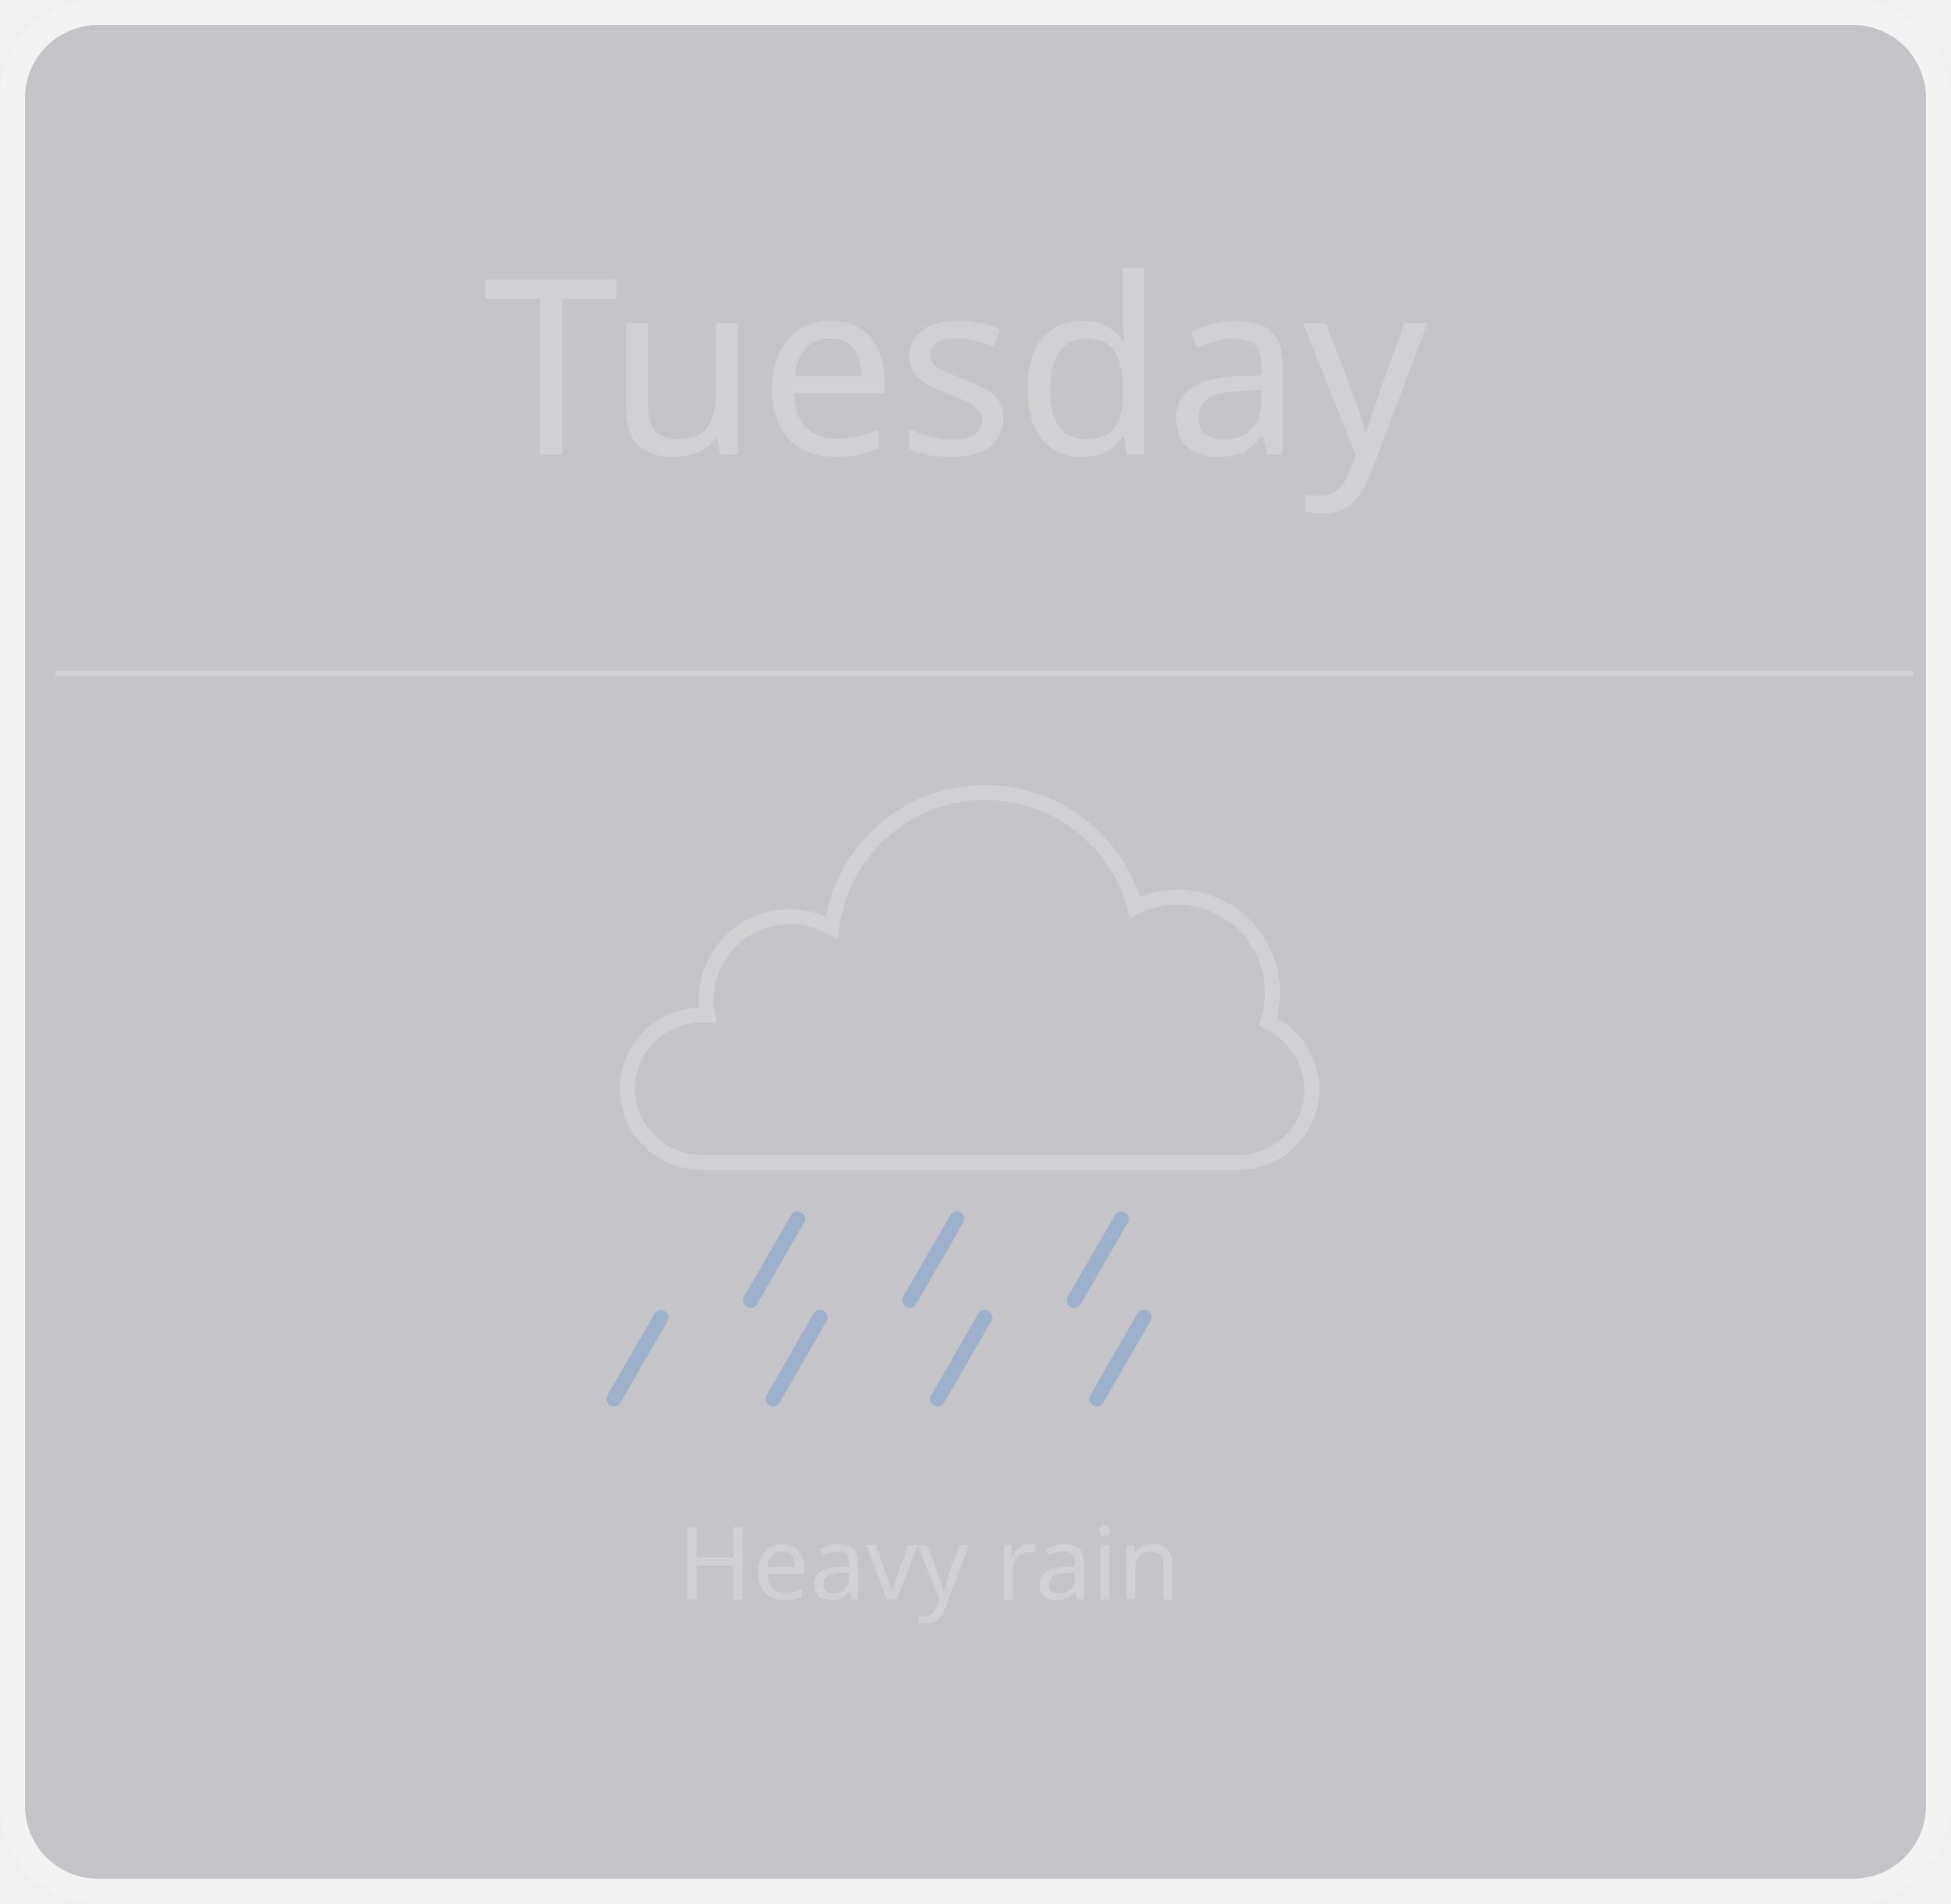
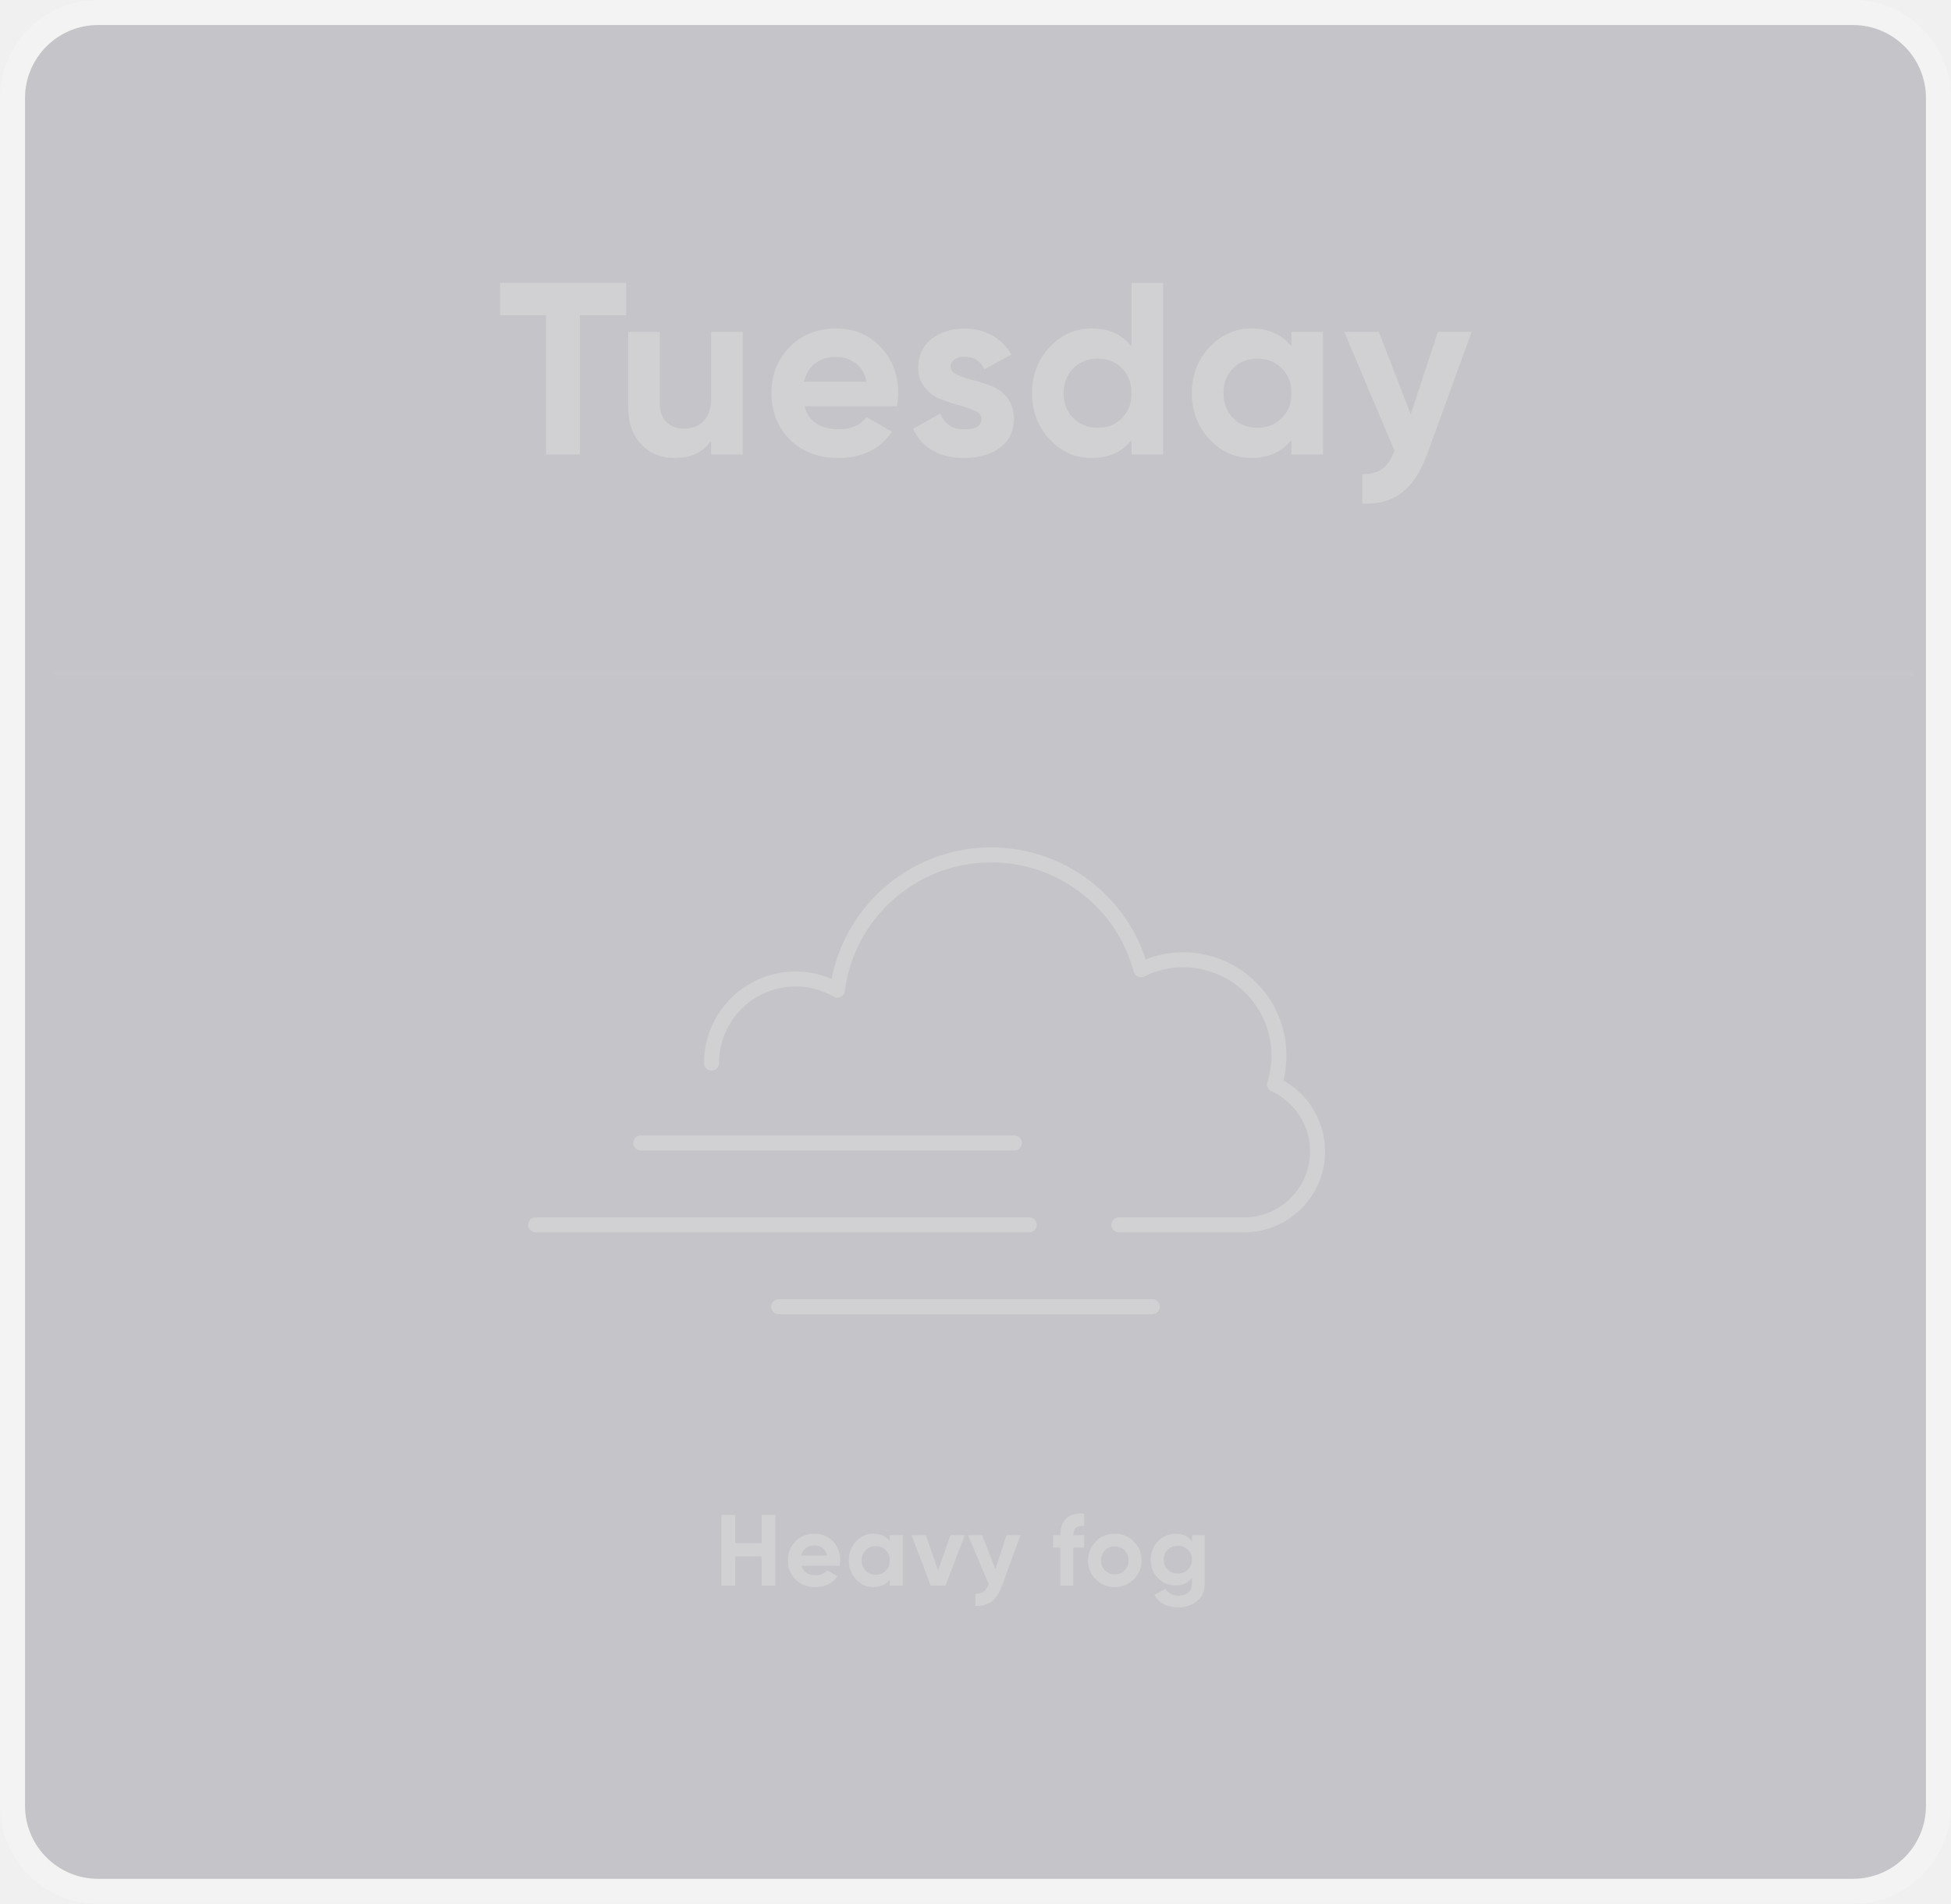
- <svg xmlns="http://www.w3.org/2000/svg" version="1.1" id="Layer_1" x="0px" y="0px" viewBox="0 0 389.9 380.5" style="enable-background:new 0 0 389.9 380.5;" xml:space="preserve">
-   <style type="text/css">
- 	.st0{opacity:0.2;fill:#19192D;stroke:#FFFFFF;stroke-width:5;stroke-miterlimit:10;enable-background:new    ;}
- 	.st1{opacity:0.2;fill:#FFFFFF;enable-background:new    ;}
- 	.st2{font-family:'Gilroy-Bold';}
- 	.st3{font-size:49px;}
- 	.st4{opacity:0.2;fill:none;stroke:#FFFFFF;stroke-miterlimit:10;enable-background:new    ;}
- 	.st5{opacity:0.2;}
- 	.st6{fill:#FFFFFF;}
- 	.st7{font-family:'Gilroy-Medium';}
- 	.st8{font-size:20.201px;}
- 	.st9{fill:none;stroke:#FFFFFF;stroke-width:3;stroke-miterlimit:10;}
- 	.st10{fill:none;stroke:#005DD0;stroke-width:3;stroke-linecap:round;stroke-linejoin:round;stroke-miterlimit:10;}
- </style>
-   <g>
-     <path class="st0" d="M387.4,19.6v341.3c0,9.5-7.7,17.1-17.1,17.1H19.6c-9.5,0-17.1-7.7-17.1-17.1V19.6c0-9.5,7.7-17.1,17.1-17.1   h350.7C379.8,2.5,387.4,10.2,387.4,19.6z" />
-     <text transform="matrix(1 0 0 1 96.5118 90.8444)" class="st1 st2 st3">Tuesday</text>
-     <line class="st4" x1="11" y1="134.6" x2="382.4" y2="134.6" />
-     <g class="st5">
-       <text transform="matrix(1 0 0 1 135.4098 319.6481)" class="st6 st7 st8">Heavy rain</text>
-     </g>
-     <g class="st5">
+ <svg xmlns="http://www.w3.org/2000/svg" viewBox="0 0 389.91 380.52">
+   <defs>
+     <style>.d{fill:#fff;}.e,.f{stroke-miterlimit:10;}.e,.f,.g{opacity:.2;}.e,.f,.h{stroke:#fff;}.e,.h{fill:none;}.f{fill:#19192d;stroke-width:5px;}.h{stroke-linecap:round;stroke-linejoin:round;stroke-width:3px;}</style>
+   </defs>
+   <g id="a" />
+   <g id="b">
+     <g id="c">
      <g>
-         <g>
-           <path class="st9" d="M253.4,204.2c0.6-1.8,0.9-3.8,0.9-5.8c0-10.6-8.6-19.1-19.1-19.1c-3,0-5.9,0.7-8.4,2      c-3.5-13.2-15.6-22.9-29.9-22.9c-15.8,0-28.8,11.8-30.7,27c-2.5-1.4-5.3-2.2-8.3-2.2c-9.3,0-16.8,7.5-16.8,16.8      c0,1,0.1,2,0.3,2.9h-1.3c-8.1,0-14.7,6.6-14.7,14.7c0,8.1,6.6,14.7,14.7,14.7h107.4c8.1,0,14.7-6.6,14.7-14.7      C262,211.7,258.5,206.6,253.4,204.2z" />
+         <line class="e" x1="11.01" y1="134.59" x2="382.42" y2="134.59" />
+         <rect class="f" x="7.2" y="-2.2" width="375.52" height="384.91" rx="17.11" ry="17.11" transform="translate(4.7 385.22) rotate(-90)" />
+         <g class="g">
+           <g>
+             <path class="d" d="M125.15,56.54v6.47h-9.26v27.83h-6.76v-27.83h-9.21v-6.47h25.23Z" />
+             <path class="d" d="M142.11,66.34h6.32v24.5h-6.32v-2.74c-1.54,2.29-3.97,3.43-7.3,3.43-2.68,0-4.89-.9-6.64-2.69-1.75-1.8-2.62-4.28-2.62-7.45v-15.04h6.32v14.26c0,1.63,.44,2.88,1.32,3.75s2.06,1.3,3.53,1.3c1.63,0,2.94-.51,3.92-1.52,.98-1.01,1.47-2.53,1.47-4.56v-13.23Z" />
+             <path class="d" d="M160.78,81.19c.85,3.07,3.15,4.61,6.91,4.61,2.42,0,4.25-.82,5.49-2.45l5.1,2.94c-2.42,3.5-5.98,5.24-10.68,5.24-4.05,0-7.3-1.22-9.75-3.67s-3.67-5.54-3.67-9.26,1.21-6.77,3.63-9.24c2.42-2.47,5.52-3.7,9.31-3.7,3.59,0,6.56,1.24,8.89,3.72,2.33,2.48,3.5,5.55,3.5,9.21,0,.82-.08,1.68-.25,2.6h-18.47Zm-.1-4.9h12.5c-.36-1.67-1.1-2.91-2.23-3.72-1.13-.82-2.41-1.22-3.85-1.22-1.7,0-3.1,.43-4.21,1.3-1.11,.87-1.85,2.08-2.21,3.65Z" />
+             <path class="d" d="M189.98,73.3c0,.65,.43,1.18,1.3,1.59s1.92,.77,3.16,1.08c1.24,.31,2.48,.7,3.72,1.18,1.24,.47,2.29,1.27,3.16,2.38,.87,1.11,1.3,2.5,1.3,4.17,0,2.52-.94,4.45-2.82,5.81-1.88,1.36-4.22,2.03-7.03,2.03-5.03,0-8.46-1.94-10.29-5.83l5.49-3.09c.72,2.12,2.32,3.19,4.8,3.19,2.25,0,3.38-.7,3.38-2.11,0-.65-.43-1.18-1.3-1.59-.87-.41-1.92-.78-3.16-1.1-1.24-.33-2.48-.74-3.72-1.23s-2.29-1.27-3.16-2.33c-.87-1.06-1.3-2.39-1.3-3.99,0-2.42,.89-4.32,2.67-5.71,1.78-1.39,3.99-2.08,6.64-2.08,1.99,0,3.8,.45,5.44,1.35,1.63,.9,2.92,2.18,3.87,3.85l-5.39,2.94c-.78-1.67-2.09-2.5-3.92-2.5-.82,0-1.5,.18-2.03,.54-.54,.36-.81,.85-.81,1.47Z" />
+             <path class="d" d="M226.14,56.54h6.32v34.3h-6.32v-2.89c-1.86,2.38-4.51,3.58-7.94,3.58s-6.12-1.25-8.45-3.75-3.5-5.56-3.5-9.19,1.17-6.69,3.5-9.19,5.15-3.75,8.45-3.75,6.08,1.19,7.94,3.58v-12.69Zm-11.64,27.02c1.29,1.29,2.92,1.94,4.88,1.94s3.58-.64,4.85-1.94c1.27-1.29,1.91-2.95,1.91-4.97s-.64-3.68-1.91-4.97c-1.27-1.29-2.89-1.94-4.85-1.94s-3.58,.65-4.88,1.94-1.94,2.95-1.94,4.97,.64,3.68,1.94,4.97Z" />
+             <path class="d" d="M258.09,66.34h6.32v24.5h-6.32v-2.89c-1.9,2.38-4.56,3.58-7.99,3.58s-6.07-1.25-8.4-3.75c-2.34-2.5-3.5-5.56-3.5-9.19s1.17-6.69,3.5-9.19c2.33-2.5,5.14-3.75,8.4-3.75,3.43,0,6.09,1.19,7.99,3.58v-2.89Zm-11.66,17.22c1.27,1.29,2.89,1.94,4.85,1.94s3.58-.64,4.88-1.94,1.94-2.95,1.94-4.97-.65-3.68-1.94-4.97c-1.29-1.29-2.92-1.94-4.88-1.94s-3.58,.65-4.85,1.94c-1.27,1.29-1.91,2.95-1.91,4.97s.64,3.68,1.91,4.97Z" />
+             <path class="d" d="M287.35,66.34h6.76l-8.93,24.54c-1.27,3.5-2.96,6.04-5.07,7.63s-4.72,2.3-7.85,2.13v-5.88c1.7,.03,3.05-.33,4.04-1.08,1-.75,1.79-1.96,2.38-3.63l-10.04-23.72h6.91l6.39,16.47,5.42-16.47Z" />
+           </g>
        </g>
-       </g>
-       <g>
-         <line class="st10" x1="159.4" y1="243.6" x2="150" y2="259.9" />
-         <line class="st10" x1="191.2" y1="243.6" x2="181.8" y2="259.9" />
-         <line class="st10" x1="224.1" y1="243.6" x2="214.7" y2="259.9" />
-       </g>
-       <g>
-         <line class="st10" x1="132.1" y1="263.3" x2="122.7" y2="279.6" />
-         <line class="st10" x1="163.9" y1="263.3" x2="154.5" y2="279.6" />
-         <line class="st10" x1="196.8" y1="263.3" x2="187.4" y2="279.6" />
-         <line class="st10" x1="228.6" y1="263.3" x2="219.2" y2="279.6" />
+         <g class="g">
+           <g>
+             <path class="d" d="M152.2,302.79h2.77v14.14h-2.77v-5.86h-5.25v5.86h-2.79v-14.14h2.79v5.62h5.25v-5.62Z" />
+             <path class="d" d="M160.18,312.95c.35,1.27,1.3,1.9,2.85,1.9,1,0,1.75-.34,2.26-1.01l2.1,1.21c-1,1.44-2.46,2.16-4.4,2.16-1.67,0-3.01-.51-4.02-1.52-1.01-1.01-1.51-2.28-1.51-3.82s.5-2.79,1.5-3.81c1-1.02,2.28-1.52,3.84-1.52,1.48,0,2.7,.51,3.67,1.54s1.44,2.29,1.44,3.8c0,.34-.03,.69-.1,1.07h-7.62Zm-.04-2.02h5.15c-.15-.69-.46-1.2-.92-1.54-.46-.34-.99-.5-1.59-.5-.7,0-1.28,.18-1.74,.54-.46,.36-.76,.86-.91,1.5Z" />
+             <path class="d" d="M177.82,306.83h2.61v10.1h-2.61v-1.19c-.78,.98-1.88,1.47-3.29,1.47s-2.5-.52-3.46-1.55-1.44-2.29-1.44-3.79,.48-2.76,1.44-3.79,2.12-1.54,3.46-1.54c1.41,0,2.51,.49,3.29,1.47v-1.19Zm-4.81,7.1c.52,.53,1.19,.8,2,.8s1.48-.27,2.01-.8,.8-1.21,.8-2.05-.27-1.52-.8-2.05c-.53-.53-1.2-.8-2.01-.8s-1.47,.27-2,.8c-.53,.53-.79,1.22-.79,2.05s.26,1.52,.79,2.05Z" />
+             <path class="d" d="M189.94,306.83h2.87l-3.84,10.1h-2.97l-3.84-10.1h2.87l2.45,7.07,2.46-7.07Z" />
+             <path class="d" d="M201.15,306.83h2.79l-3.68,10.12c-.53,1.44-1.22,2.49-2.09,3.14-.87,.65-1.95,.95-3.24,.88v-2.42c.7,.01,1.25-.13,1.67-.44,.41-.31,.74-.81,.98-1.5l-4.14-9.78h2.85l2.63,6.79,2.23-6.79Z" />
+             <path class="d" d="M216.66,305.01c-1.43-.11-2.14,.46-2.14,1.72v.1h2.14v2.5h-2.14v7.6h-2.61v-7.6h-1.45v-2.5h1.45v-.1c0-1.43,.4-2.51,1.19-3.25,.79-.74,1.98-1.06,3.56-.97v2.5Z" />
+             <path class="d" d="M226.58,315.66c-1.04,1.03-2.3,1.55-3.8,1.55s-2.76-.52-3.79-1.55-1.55-2.29-1.55-3.79,.52-2.76,1.55-3.79,2.29-1.54,3.79-1.54,2.76,.51,3.8,1.54,1.56,2.29,1.56,3.79-.52,2.76-1.56,3.79Zm-5.75-1.79c.52,.52,1.17,.79,1.95,.79s1.43-.26,1.96-.79c.53-.53,.79-1.19,.79-2s-.26-1.47-.79-2-1.18-.79-1.96-.79-1.43,.26-1.95,.79-.78,1.19-.78,2,.26,1.47,.78,2Z" />
+             <path class="d" d="M238.22,306.83h2.54v9.62c0,1.56-.51,2.75-1.54,3.58s-2.27,1.23-3.73,1.23c-1.09,0-2.05-.21-2.88-.63-.83-.42-1.46-1.03-1.91-1.84l2.22-1.27c.51,.94,1.39,1.41,2.65,1.41,.82,0,1.47-.22,1.94-.65,.47-.43,.71-1.04,.71-1.84v-1.09c-.77,1.02-1.85,1.54-3.23,1.54s-2.62-.5-3.59-1.5c-.96-1-1.44-2.23-1.44-3.67s.49-2.65,1.46-3.66,2.16-1.51,3.58-1.51,2.46,.51,3.23,1.54v-1.25Zm-4.86,6.88c.53,.52,1.21,.78,2.03,.78s1.5-.26,2.03-.78c.53-.52,.8-1.18,.8-1.99s-.27-1.45-.8-1.97c-.53-.52-1.21-.78-2.03-.78s-1.5,.26-2.03,.78c-.53,.52-.8,1.18-.8,1.97s.27,1.47,.8,1.99Z" />
+           </g>
+         </g>
+         <g class="g">
+           <path class="h" d="M223.61,244.81h25.01c8.12,0,14.7-6.58,14.7-14.7,0-5.94-3.54-11.05-8.61-13.37,.58-1.82,.89-3.76,.89-5.77,0-10.57-8.57-19.14-19.14-19.14-3.03,0-5.89,.72-8.44,1.98-3.55-13.21-15.6-22.94-29.93-22.94-15.78,0-28.79,11.79-30.74,27.03-2.46-1.41-5.3-2.23-8.34-2.23-9.28,0-16.81,7.53-16.81,16.81" />
+           <line class="h" x1="202.75" y1="228.44" x2="128.05" y2="228.44" />
+           <line class="h" x1="230.3" y1="261.17" x2="155.61" y2="261.17" />
+           <line class="h" x1="205.7" y1="244.81" x2="107.03" y2="244.81" />
+         </g>
      </g>
    </g>
  </g>
</svg>
